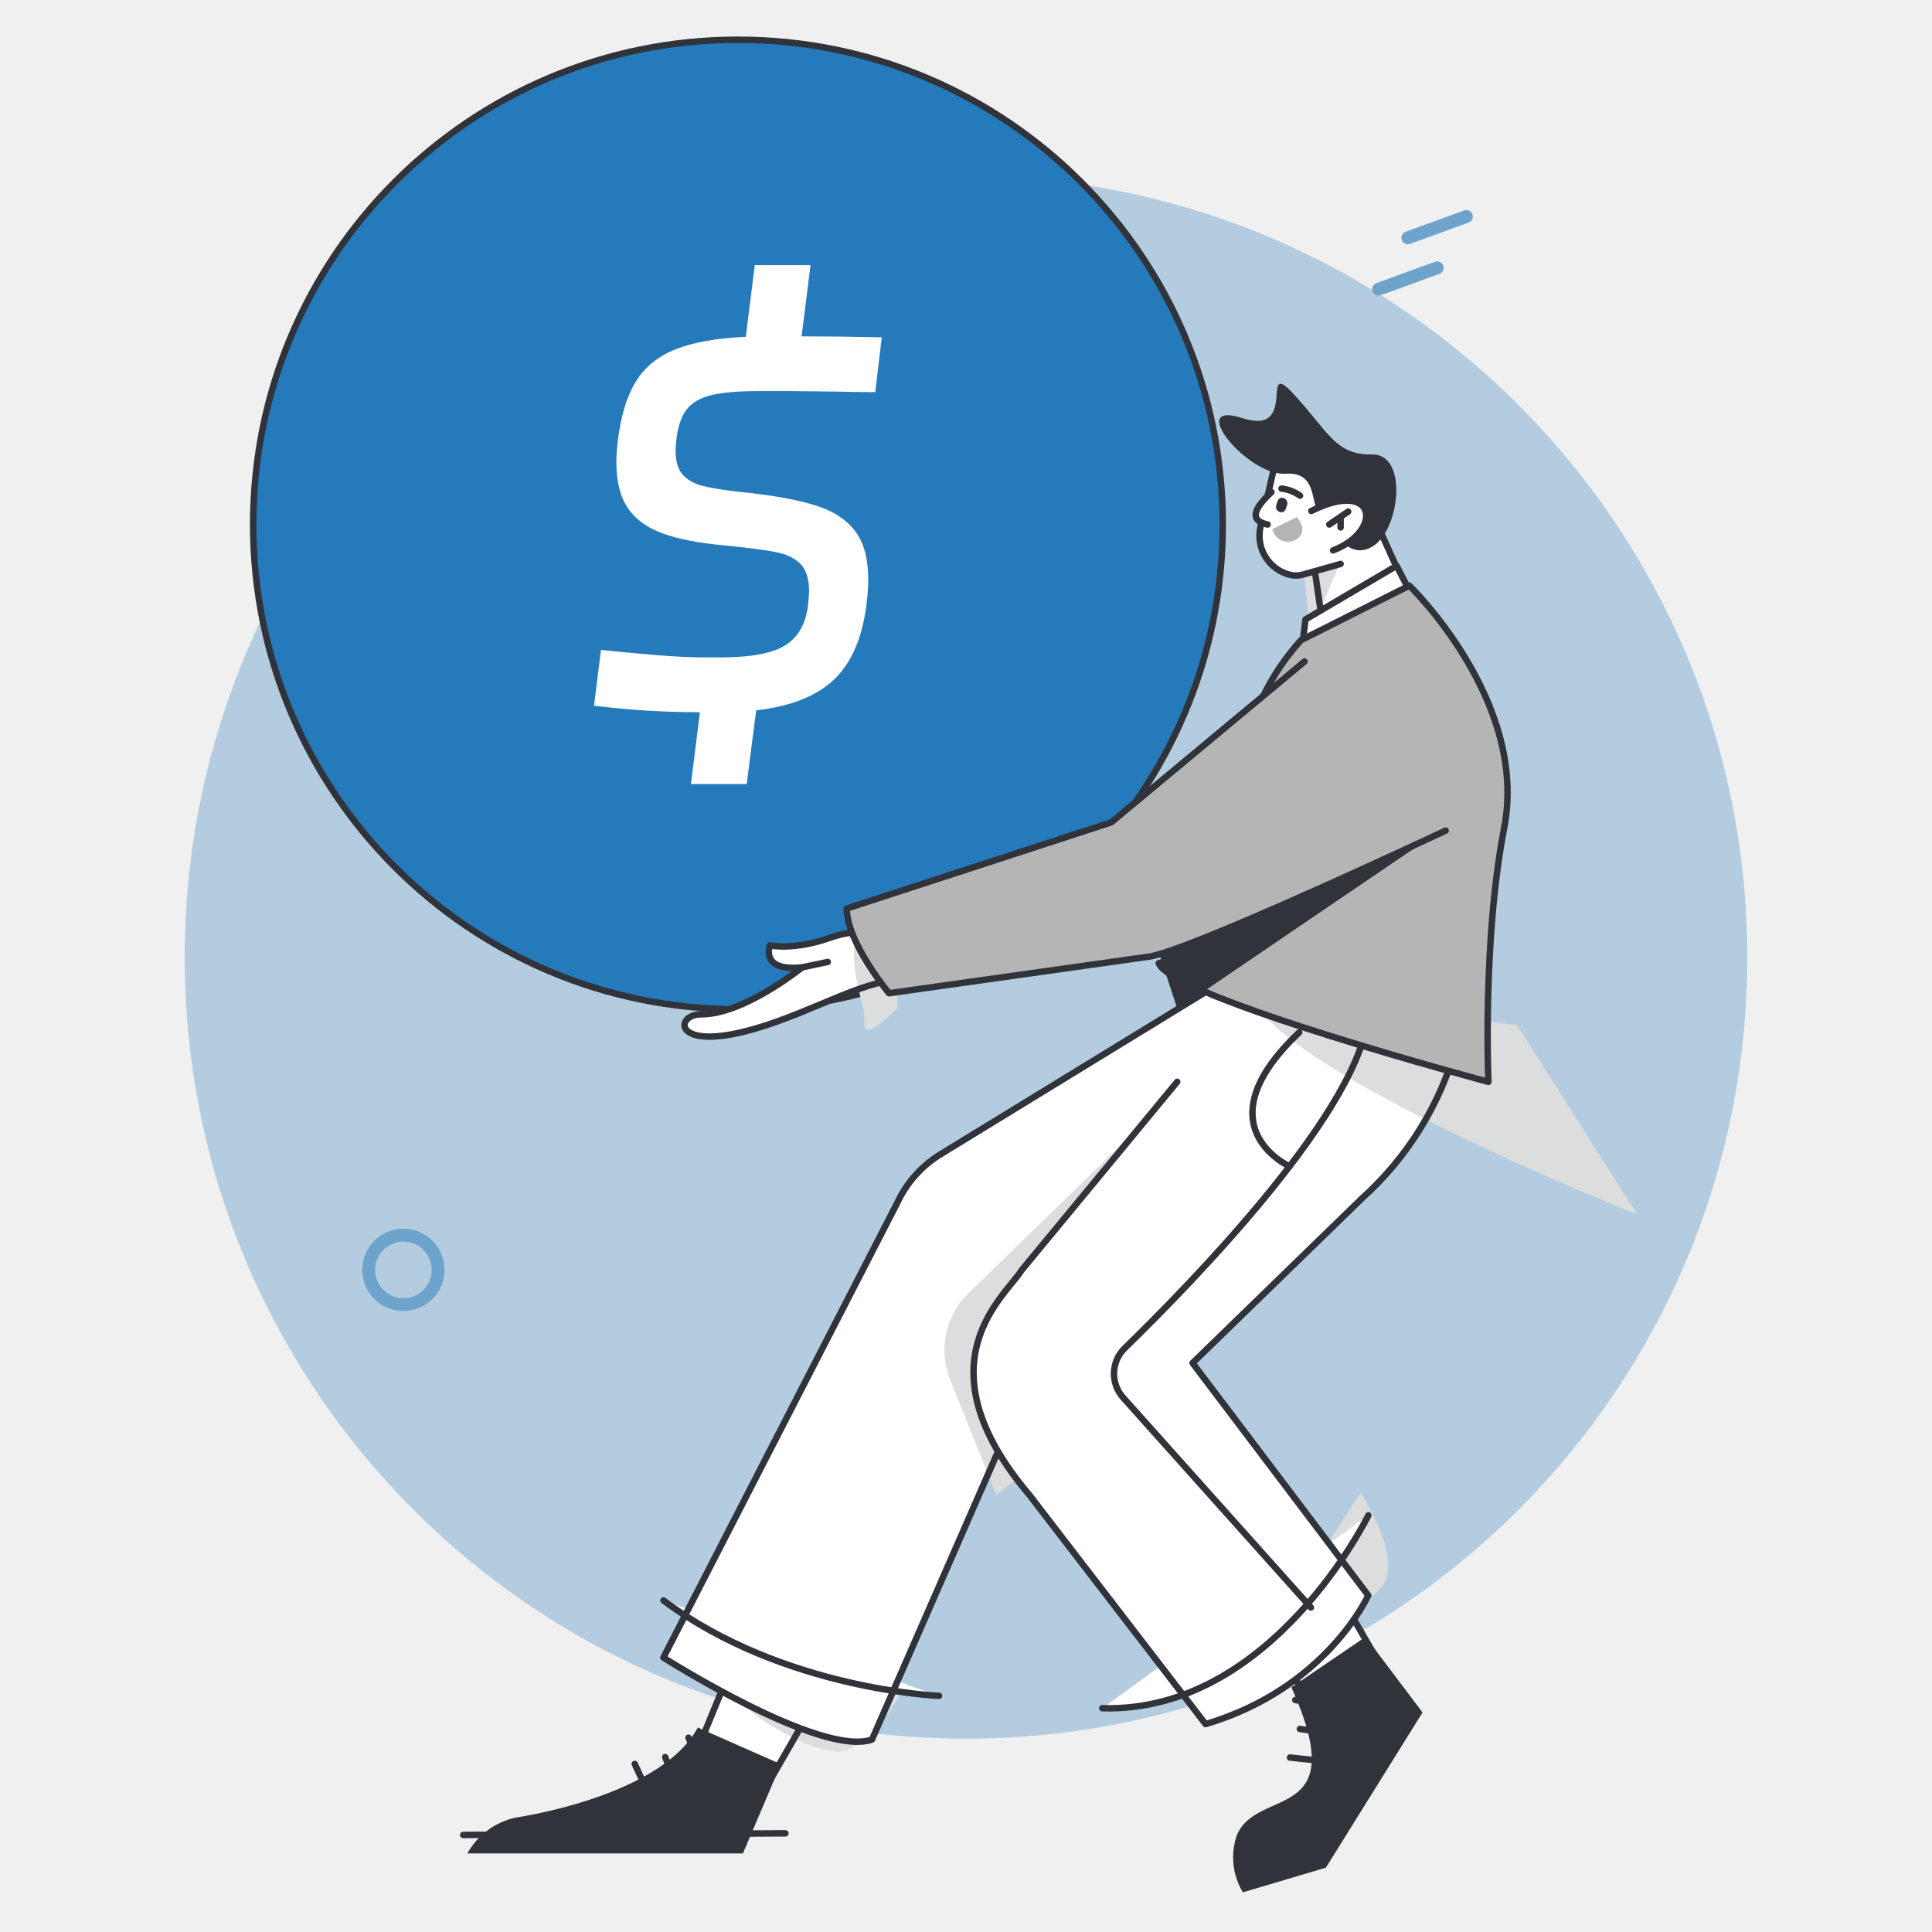
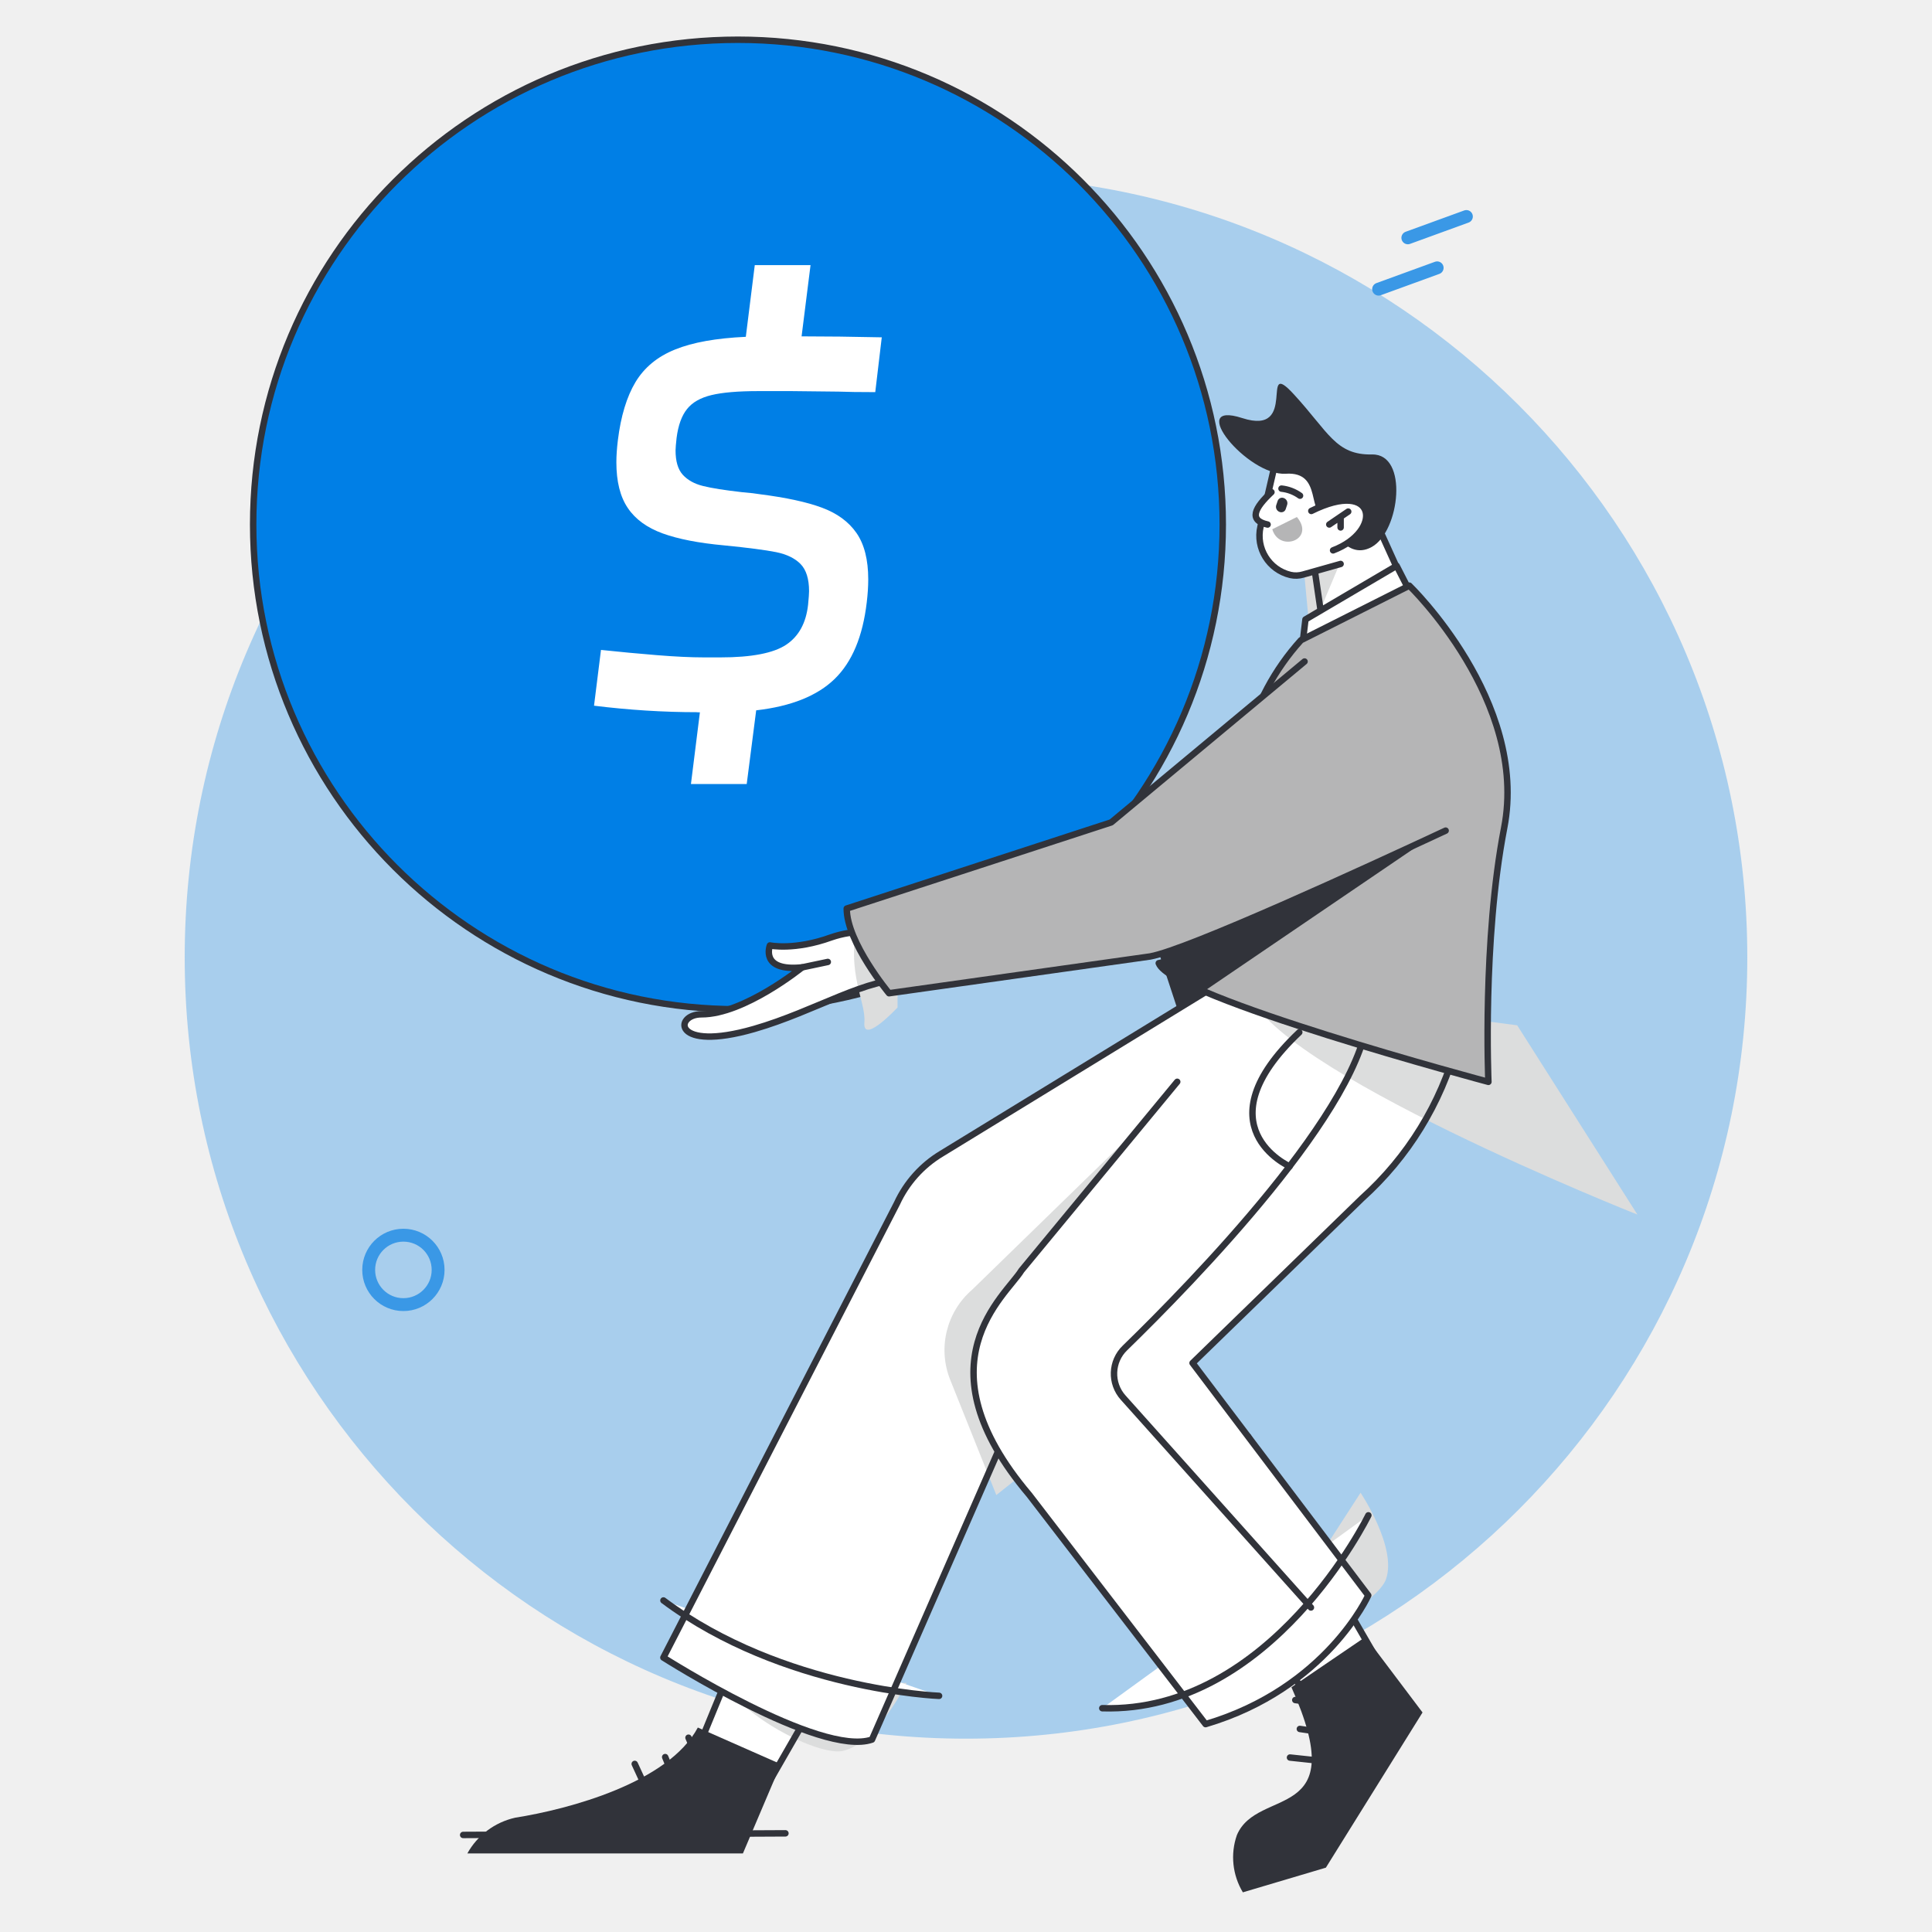
<svg xmlns="http://www.w3.org/2000/svg" id="a" viewBox="0 0 300 300">
  <defs>
-     <style>.b,.c{stroke:#31333a;}.b,.c,.d{stroke-linecap:round;stroke-linejoin:round;}.b,.e{fill:#247aba;}.c,.d{fill:none;}.e{isolation:isolate;opacity:.3;}.e,.f,.g,.h,.i{stroke-width:0px;}.d{stroke:#6ea4cc;stroke-width:2px;}.f{fill:#31333a;}.g{fill:#dcdddd;}.h{fill:#b5b5b6;}.i{fill:#fff;}</style>
+     <style>.b,.c{stroke:#31333a;}.b,.c,.d{stroke-linecap:round;stroke-linejoin:round;}.b,.e{fill:#007fe6;}.c,.d{fill:none;}.e{isolation:isolate;opacity:.3;}.e,.f,.g,.h,.i{stroke-width:0px;}.d{stroke:#3a98e6;stroke-width:2px;}.f{fill:#31333a;}.g{fill:#dcdddd;}.h{fill:#b5b5b6;}.i{fill:#fff;}</style>
  </defs>
  <path class="e" d="m150,269.98c67,0,121.32-54.32,121.32-121.32S217,27.34,150,27.34,28.68,81.66,28.68,148.66s54.32,121.32,121.32,121.32Z" />
  <path class="i" d="m189.93,246.04c.32.76,18.45,24.08,18.45,24.08l5.74-11.94-20.31-35.11-3.88,22.98Z" />
  <path class="g" d="m195.25,250.32c-3.14,10.75,18.23-.16,19.97-5.11,1.73-4.95-3.95-13.42-3.95-13.42l-6.82,10.55" />
  <path class="c" d="m189.93,246.04c.32.76,18.45,24.08,18.45,24.08l5.74-11.94-20.31-35.11-3.88,22.98Z" />
  <path class="f" d="m200.53,262l11.51-7.83,8.85,11.74-15.01,24.1-12.89,3.83c-1.61-2.68-1.96-5.93-.93-8.88,3.2-7.62,18.01-1.67,8.48-22.95h0Z" />
  <path class="c" d="m201.13,263.98l4.08.56m-3.37,3.93l3.61.53m-5.14,3.91l4.96.53" />
  <path class="i" d="m117.11,250.65c-.51.67-11.93,28.68-11.93,28.68l13.58-1.46,20.79-36.17-22.44,8.95h0Z" />
  <path class="g" d="m116.04,257.49c-11.18,3.05,9.53,15.55,14.83,14.39,5.3-1.16,9.91-10.55,9.91-10.55l-12.9-.21" />
  <path class="c" d="m117.11,250.65c-.51.67-11.93,28.68-11.93,28.68l13.58-1.46,20.79-36.17-22.44,8.95h0Z" />
  <path class="f" d="m108.36,268.25l12.89,5.69-5.89,13.86h-42.79c1.57-2.83,4.27-4.84,7.43-5.55,8.42-1.33,23.8-5.46,28.36-14Z" />
  <path class="c" d="m71.92,284.93l50.04-.25m-15.05-14.85l1.61,3.8m-5.23-.79l1.39,3.38m-6.12-2.32l2.09,4.54" />
  <path class="i" d="m138.03,138.7c-2.9-1.88-6.38-2.66-9.8-2.2-2.91.6-5.94.4-8.75-.57,0,0-1.84,3.57,4.22,4.14,0,0-8.85,5.25-14.85,4.01-3.87-.8-4.67,4.77,7.17,3.66,8.99-.84,16.79-4.46,22.71-2.78,2.01.57-.7-6.26-.7-6.26h0Z" />
  <path class="g" d="m130.05,136.34c-.33,4.04-.36,8.1-.09,12.14l6.97-2.98-4.38-5.65,1.1,9.2" />
  <path class="c" d="m138.03,138.7c-2.9-1.88-6.38-2.66-9.8-2.2-2.91.6-5.94.4-8.75-.57,0,0-1.84,3.57,4.22,4.14,0,0-8.85,5.25-14.85,4.01-3.87-.8-4.67,4.77,7.17,3.66,8.99-.84,16.79-4.46,22.71-2.78,2.01.57-.7-6.26-.7-6.26h0Z" />
  <path class="g" d="m220.23,127.63l-37.9,15.51c-2.24.92-4.61,1.48-7.02,1.66l-40.69,3.09s-5.36-8.82-4.58-14l42.57-7.03,37.01-24.38,10.61,25.15" />
  <path class="b" d="m114.59,156.72c41.57,0,75.28-33.7,75.28-75.28S156.16,6.17,114.58,6.17,39.31,39.87,39.31,81.44s33.7,75.28,75.28,75.28h0Z" />
  <path class="i" d="m212.17,77.71l11.03,24.35-16.78,2.01-3.06-20.93,8.82-5.43h0Z" />
  <path class="g" d="m209.01,85.2l-5.6,13.3-1.1-11.69,3.22-2.88" />
  <path class="c" d="m212.17,77.71l11.03,24.35-16.78,2.01-3.06-20.93,8.82-5.43h0Z" />
  <path class="i" d="m208.17,87.57l-5.81,1.64c-.64.19-1.32.22-1.98.07-3.35-.8-5.42-4.14-4.65-7.5l3.12-13.51,12.13,5.7.04,10.35" />
  <path class="c" d="m208.17,87.57l-5.81,1.64c-.64.19-1.32.22-1.98.07-3.35-.8-5.42-4.14-4.65-7.5l3.12-13.51,12.13,5.7.04,10.35" />
  <path class="f" d="m206.12,80.4c-3.44-.33-.55-7.22-6.48-6.84-5.93.37-15.62-11.51-6.74-8.64s2.54-9.63,7.98-3.72c5.44,5.9,6.51,9.48,12.18,9.37,5.67-.11,4.32,11.93-.05,14.36-4.37,2.43-6.9-4.52-6.9-4.52h0Z" />
  <path class="i" d="m203.62,79.34c10.2-5.07,11.14,3.17,3.38,6.12l-3.38-6.12Z" />
  <path class="c" d="m203.62,79.34c10.2-5.07,11.14,3.17,3.38,6.12" />
  <path class="f" d="m198.66,79.48c-.4-.16-.62-.61-.49-1.03l.23-.69c.07-.19.21-.34.4-.42.19-.08.4-.07.58.01.4.16.62.61.49,1.03l-.23.69c-.07.19-.21.35-.4.42-.19.08-.4.07-.58-.01h0Z" />
  <path class="i" d="m198.99,75.87c1.04.11,2.03.49,2.88,1.1l-2.88-1.1h0Z" />
  <path class="c" d="m198.99,75.87c1.04.11,2.03.49,2.88,1.1" />
  <path class="h" d="m197.56,82.18l3.82-1.9c2.95,3.54-2.76,5.55-3.82,1.9Z" />
  <path class="c" d="m209.35,79.44l-2.94,2m1.76.46v-1.56" />
  <path class="i" d="m103.02,257.39s24.35,15.51,32.38,12.73l28.89-66.04,58.67-37.09-7.48-30.26-69.28,42.41c-3.03,1.82-5.44,4.51-6.92,7.72l-36.27,70.53Z" />
  <path class="g" d="m201.82,158.63s-32.79,37.31-37.53,45.46c-9.23,15.85,39.84-13.37,39.84-13.37" />
  <path class="g" d="m154.71,232.15l-7.16-17.89c-1.97-4.92-.6-10.54,3.41-14l28.72-27.95-15.02,51.94" />
  <path class="i" d="m103.02,248.52c18.59,13.87,42.8,14.81,42.8,14.81l-42.8-14.81h0Z" />
  <path class="c" d="m103.02,248.52c18.59,13.87,42.8,14.81,42.8,14.81" />
  <path class="c" d="m103.02,257.39s24.35,15.51,32.38,12.73l28.89-66.04,58.67-37.09-7.48-30.26-69.28,42.41c-3.03,1.82-5.44,4.51-6.92,7.72l-36.27,70.53Z" />
  <path class="i" d="m218.93,91.89l-2.06-4.03-14.16,8.33-.7,5.87,18.01-7.53" />
  <path class="c" d="m218.93,91.89l-2.06-4.03-14.16,8.33-.7,5.87,18.01-7.53" />
  <path class="i" d="m182.8,167.98l-24.19,29.29c-2.43,3.96-16.14,14.37,1.21,34.84l27.38,35.61c18.79-5.56,25.26-19.99,25.26-19.99l-27.28-36.08,26.32-25.58c7.11-6.4,12.23-14.71,14.73-23.94l2.32-8.32-24.77-11.24" />
  <path class="g" d="m193.86,153.73c2.81,12.06,60.4,34.87,60.4,34.87l-18.67-29.39" />
  <path class="i" d="m171.16,265.25c26.3.8,41.32-29.95,41.32-29.95l-41.32,29.95Z" />
  <path class="c" d="m171.16,265.25c26.3.8,41.32-29.95,41.32-29.95" />
  <path class="c" d="m212.48,157.01c-.52,14.7-27.54,42.32-37.79,52.29-2.17,2.08-2.29,5.51-.27,7.74l29.14,32.57" />
  <path class="c" d="m201.75,160.3c-15.43,14.61-1.5,20.81-1.5,20.81" />
  <path class="c" d="m182.8,167.98l-24.19,29.29c-2.43,3.96-16.14,14.37,1.21,34.84l27.38,35.61c18.79-5.56,25.26-19.99,25.26-19.99l-27.28-36.08,26.32-25.58c7.11-6.4,12.23-14.71,14.73-23.94l2.32-8.32-24.77-11.24" />
  <path class="h" d="m179.93,149.56c1.87,5.29,51.19,18.43,51.19,18.43,0,0-.95-21.88,2.45-39.45,3.82-19.71-14.73-37.6-14.73-37.6l-16.83,8.47c-8.22,9.1-11.45,21.65-8.64,33.58,2.92,12.9-13.44,16.58-13.44,16.58h0Z" />
  <path class="f" d="m216.82,126.03l4.95,4.22-38.93,26.47-4.87-14.81,19.46-8.02" />
  <path class="c" d="m179.93,149.56c1.87,5.29,51.19,18.43,51.19,18.43,0,0-.95-21.88,2.45-39.45,3.82-19.71-14.73-37.6-14.73-37.6l-16.83,8.47c-8.22,9.1-11.45,21.65-8.64,33.58,2.92,12.9-13.44,16.58-13.44,16.58h0Z" />
  <path class="i" d="m139.93,145.76c-3.48-1.35-7.32-1.43-10.85-.21-5.72,2.07-9.53,1.26-9.53,1.26,0,0-1.6,4.09,5.01,3.4,0,0-9.01,7.31-15.63,7.29-4.27-.01-4.54,5.93,8.16,2.28,9.64-2.77,17.69-8.17,24.27-7.68,2.24.17-1.44-6.34-1.44-6.34h0Z" />
  <path class="g" d="m133.84,140.31c-3.12,10.1.69,14.88.38,18.44-.31,3.56,5.15-2.31,5.15-2.31v-5.88" />
  <path class="c" d="m139.93,145.76c-3.48-1.35-7.32-1.43-10.85-.21-5.72,2.07-9.53,1.26-9.53,1.26,0,0-1.6,4.09,5.01,3.4,0,0-9.01,7.31-15.63,7.29-4.27-.01-4.54,5.93,8.16,2.28,9.64-2.77,17.69-8.17,24.27-7.68,2.24.17-1.44-6.34-1.44-6.34h0Z" />
  <path class="h" d="m202.57,102.72l-30.02,24.98-41.07,13.38c-.01,5.24,6.57,13.15,6.57,13.15l40.54-5.71c5.83-1.04,33.44-13.73,45.89-19.54" />
  <path class="c" d="m202.57,102.72l-30.02,24.98-41.07,13.38c-.01,5.24,6.57,13.15,6.57,13.15l40.54-5.71c5.83-1.04,33.44-13.73,45.89-19.54" />
  <path class="i" d="m197.43,76.42c-2.58,2.42-3.62,4.37-.6,5.03l.6-5.03Z" />
  <path class="c" d="m197.43,76.42c-2.58,2.42-3.62,4.37-.6,5.03m-68.29,67.92l-3.98.84" />
  <path class="d" d="m62.64,202.58c2.97,0,5.39-2.41,5.39-5.39s-2.41-5.39-5.39-5.39-5.39,2.41-5.39,5.39,2.41,5.39,5.39,5.39ZM218.61,36.93l9.09-3.31m-13.63,11.28l9.09-3.31" />
  <path class="i" d="m108.32,110.59c-5.31,0-10.67-.34-16.08-1.01l1.08-8.66c2.94.31,5.82.58,8.66.81,2.83.23,5.28.35,7.34.35h2.55c4.84,0,8.25-.66,10.21-1.97,1.96-1.31,3.09-3.39,3.4-6.22.1-1.03.15-1.73.15-2.09,0-1.91-.44-3.31-1.31-4.21-.88-.9-2.15-1.52-3.83-1.86-1.68-.33-4.34-.68-8-1.04-3.97-.36-7.16-.98-9.59-1.86-2.42-.88-4.23-2.19-5.41-3.94-1.19-1.75-1.78-4.12-1.78-7.11,0-1.03.08-2.16.23-3.4.46-3.76,1.38-6.78,2.74-9.05,1.37-2.27,3.41-3.96,6.15-5.06,2.73-1.11,6.39-1.76,10.98-1.97l1.39-11.13h8.66l-1.39,11.06c3.76,0,7.91.05,12.45.15l-1.01,8.51c-2.47,0-4.38-.03-5.72-.08l-7.27-.08h-5.18c-3.14,0-5.57.21-7.27.62-1.7.41-2.97,1.13-3.79,2.17-.83,1.03-1.37,2.53-1.62,4.48-.1.93-.16,1.57-.16,1.93,0,1.7.37,2.96,1.12,3.79.75.82,1.79,1.41,3.13,1.74,1.34.34,3.38.66,6.11.97,1.24.1,2.14.21,2.71.31,4.07.52,7.29,1.21,9.66,2.09,2.37.88,4.16,2.19,5.37,3.94,1.21,1.75,1.82,4.15,1.82,7.19,0,1.13-.08,2.32-.23,3.56-.62,5.31-2.28,9.28-4.99,11.91-2.71,2.63-6.77,4.25-12.18,4.87l-1.47,11.44h-8.66l1.39-11.13h-.39Z" />
</svg>
